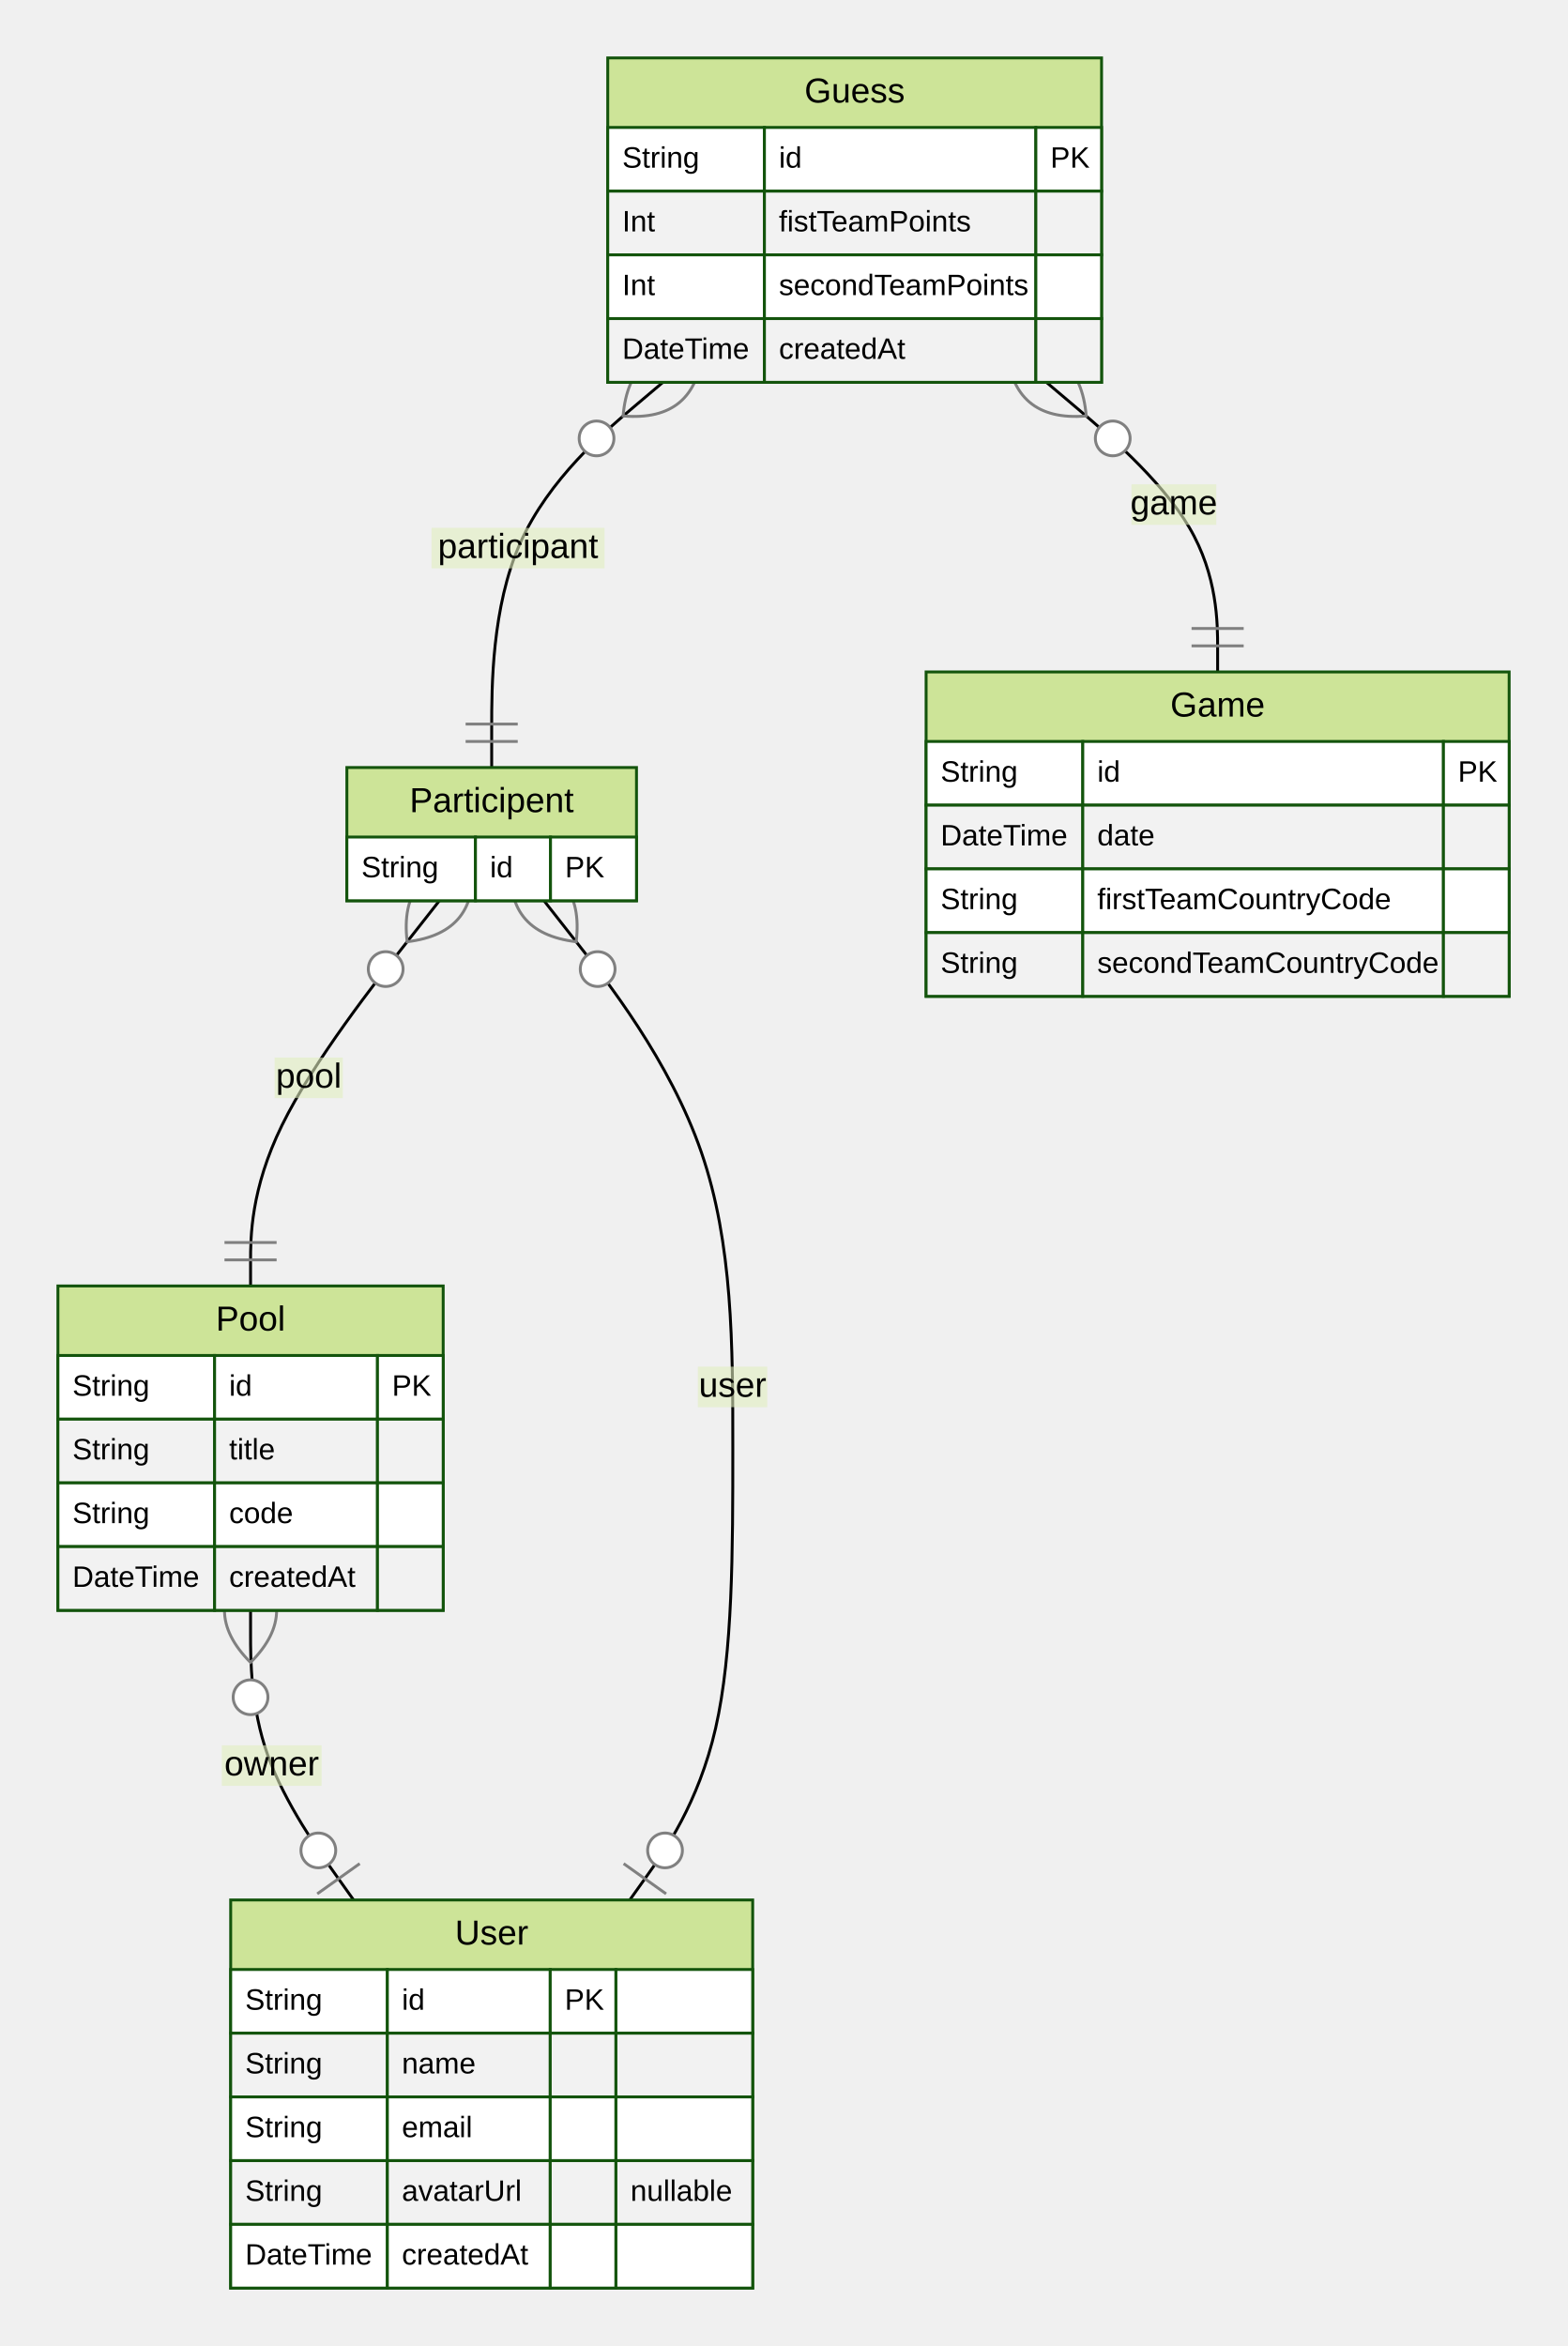
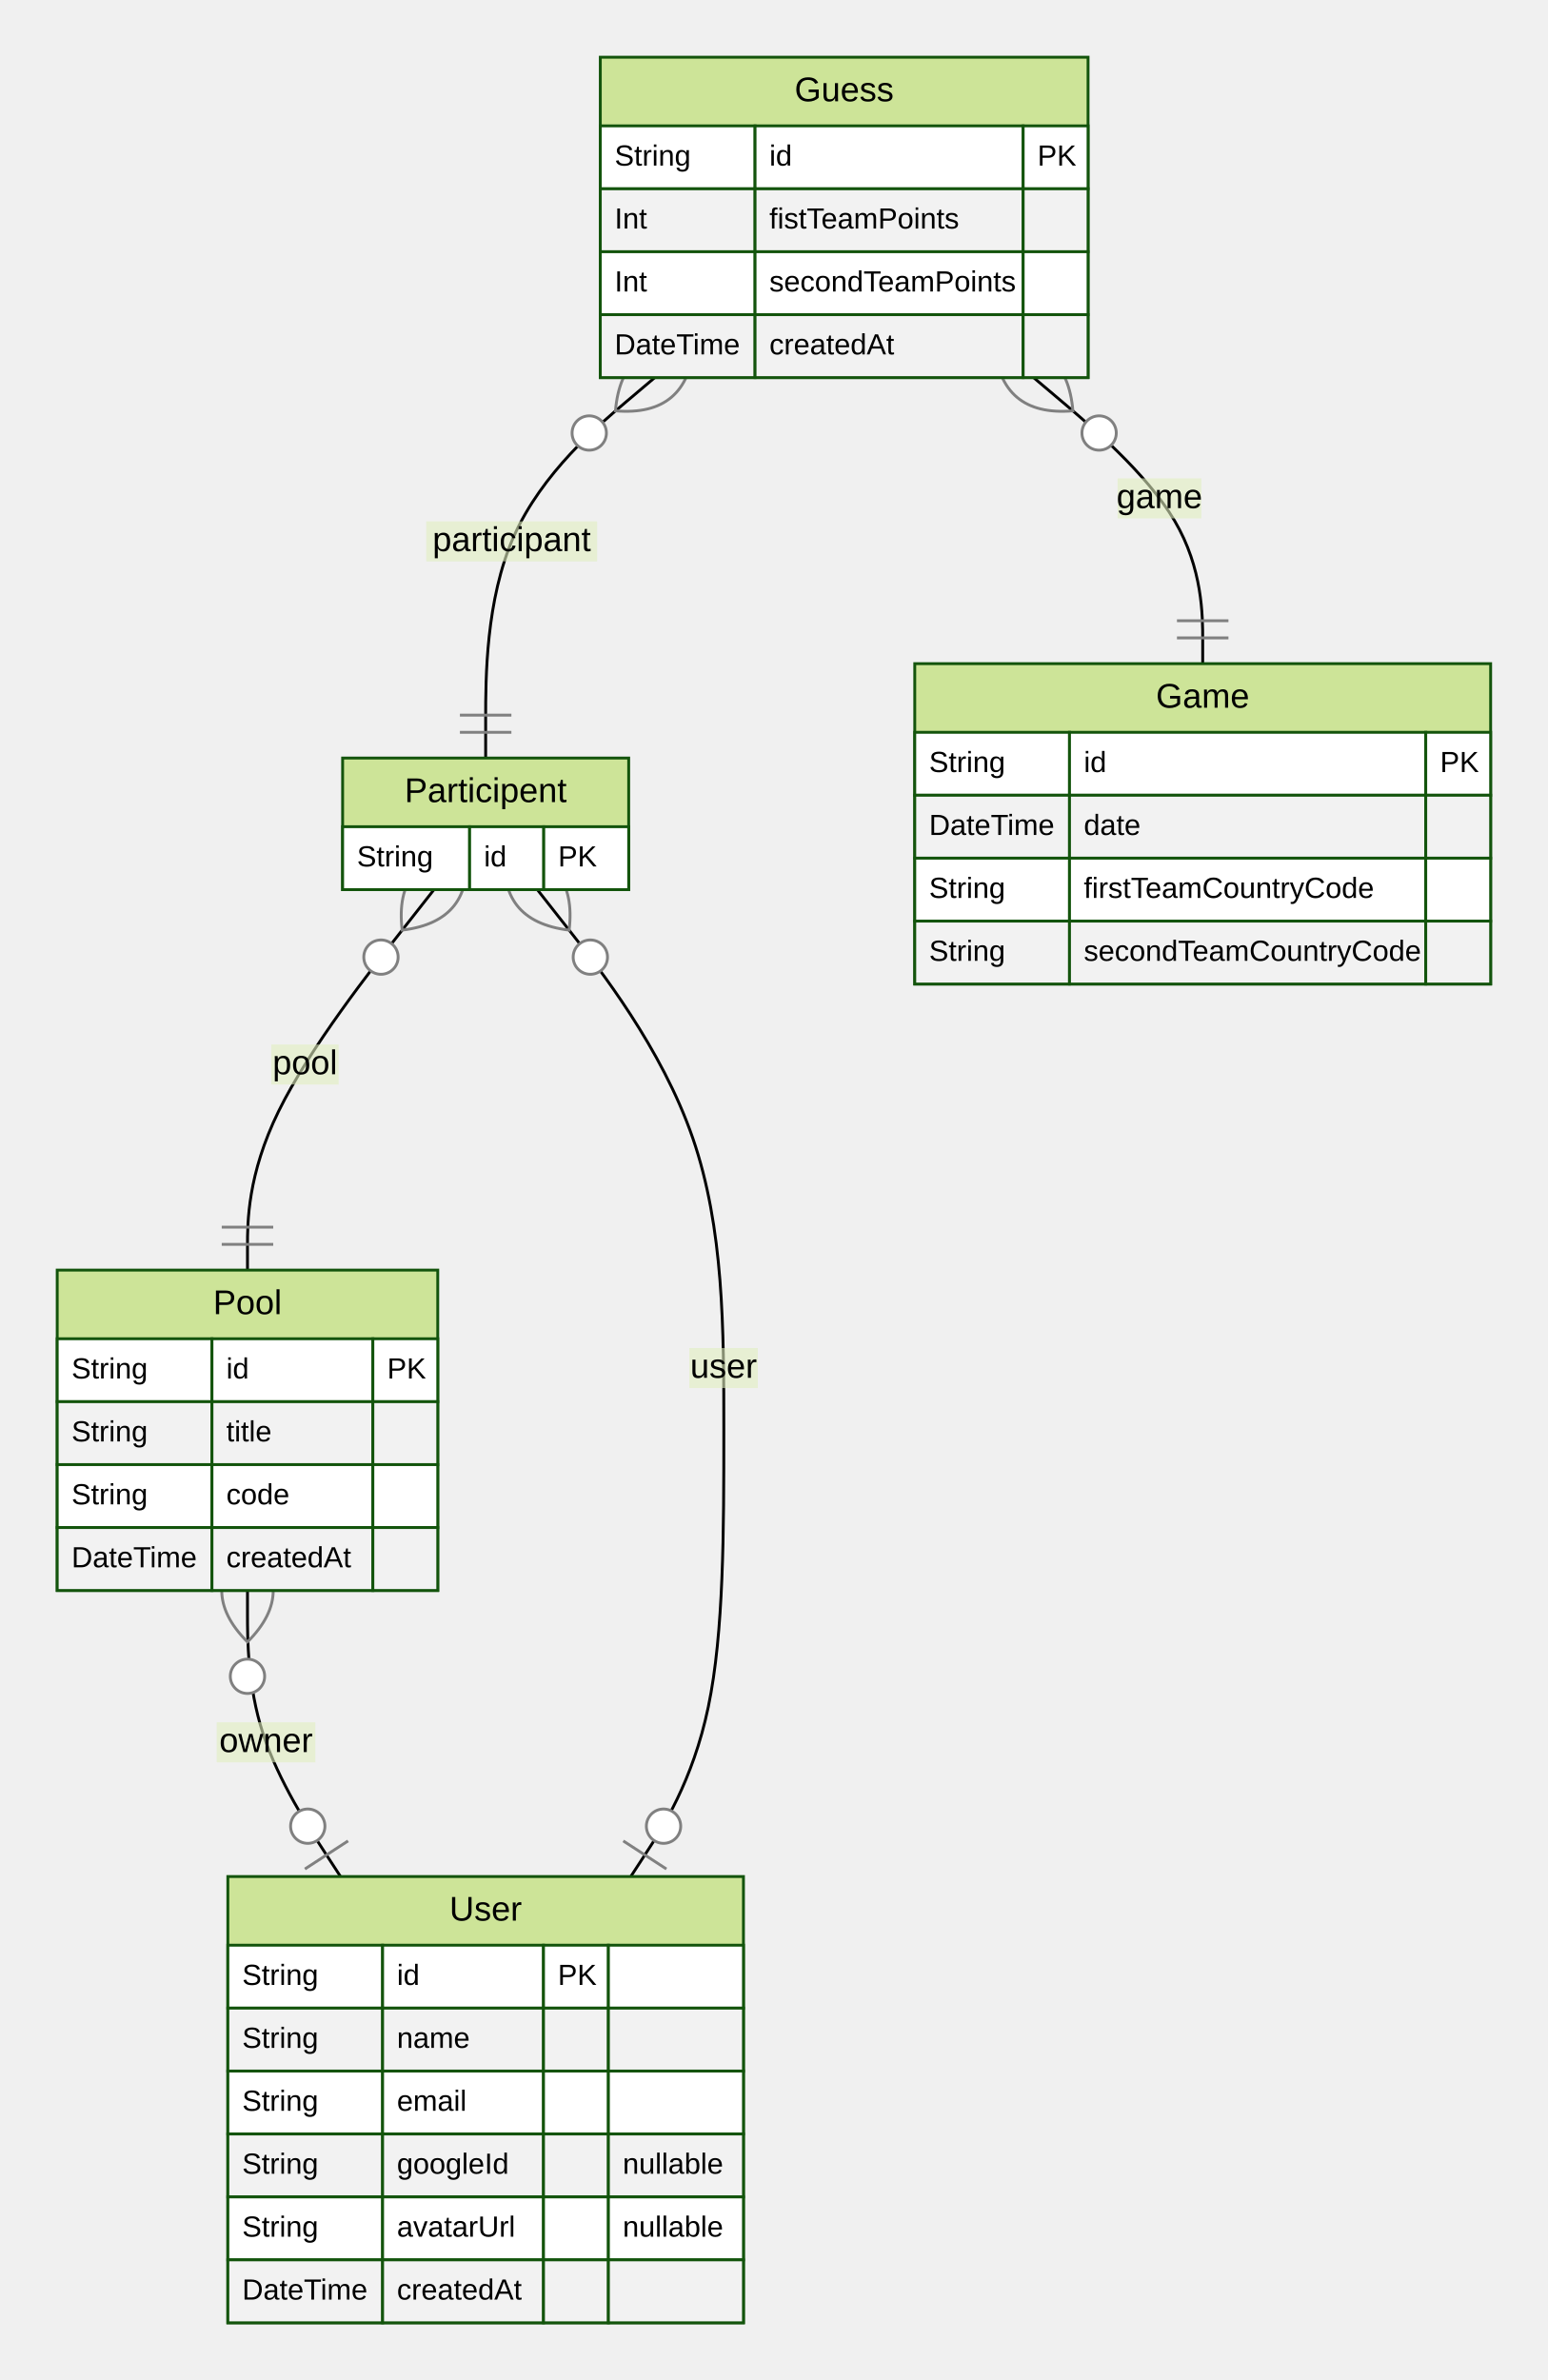
- <svg xmlns="http://www.w3.org/2000/svg" aria-labelledby="chart-title-mermaid-0 chart-desc-mermaid-0" role="img" viewBox="0 0 541.082 810" style="max-width: 541.082px; background-color: white;" width="100%" id="mermaid-0">
+ <svg xmlns="http://www.w3.org/2000/svg" aria-labelledby="chart-title-mermaid-0 chart-desc-mermaid-0" role="img" viewBox="0 0 541.082 832" style="max-width: 541.082px; background-color: white;" width="100%" id="mermaid-0">
  <style>#mermaid-0 {font-family:"trebuchet ms",verdana,arial,sans-serif;font-size:16px;fill:#000000;}#mermaid-0 .error-icon{fill:#552222;}#mermaid-0 .error-text{fill:#552222;stroke:#552222;}#mermaid-0 .edge-thickness-normal{stroke-width:2px;}#mermaid-0 .edge-thickness-thick{stroke-width:3.5px;}#mermaid-0 .edge-pattern-solid{stroke-dasharray:0;}#mermaid-0 .edge-pattern-dashed{stroke-dasharray:3;}#mermaid-0 .edge-pattern-dotted{stroke-dasharray:2;}#mermaid-0 .marker{fill:#000000;stroke:#000000;}#mermaid-0 .marker.cross{stroke:#000000;}#mermaid-0 svg{font-family:"trebuchet ms",verdana,arial,sans-serif;font-size:16px;}#mermaid-0 .entityBox{fill:#cde498;stroke:#13540c;}#mermaid-0 .attributeBoxOdd{fill:#ffffff;stroke:#13540c;}#mermaid-0 .attributeBoxEven{fill:#f2f2f2;stroke:#13540c;}#mermaid-0 .relationshipLabelBox{fill:hsl(78.158, 58.462%, 84.51%);opacity:0.7;background-color:hsl(78.158, 58.462%, 84.51%);}#mermaid-0 .relationshipLabelBox rect{opacity:0.5;}#mermaid-0 .relationshipLine{stroke:#000000;}#mermaid-0 :root{--mermaid-font-family:"trebuchet ms",verdana,arial,sans-serif;}</style>
  <g />
  <defs>
    <marker orient="auto" markerHeight="18" markerWidth="18" refY="9" refX="0" id="ONLY_ONE_START">
      <path d="M9,0 L9,18 M15,0 L15,18" fill="none" stroke="gray" />
    </marker>
  </defs>
  <defs>
    <marker orient="auto" markerHeight="18" markerWidth="18" refY="9" refX="18" id="ONLY_ONE_END">
      <path d="M3,0 L3,18 M9,0 L9,18" fill="none" stroke="gray" />
    </marker>
  </defs>
  <defs>
    <marker orient="auto" markerHeight="18" markerWidth="30" refY="9" refX="0" id="ZERO_OR_ONE_START">
      <circle r="6" cy="9" cx="21" fill="white" stroke="gray" />
      <path d="M9,0 L9,18" fill="none" stroke="gray" />
    </marker>
  </defs>
  <defs>
    <marker orient="auto" markerHeight="18" markerWidth="30" refY="9" refX="30" id="ZERO_OR_ONE_END">
      <circle r="6" cy="9" cx="9" fill="white" stroke="gray" />
      <path d="M21,0 L21,18" fill="none" stroke="gray" />
    </marker>
  </defs>
  <defs>
    <marker orient="auto" markerHeight="36" markerWidth="45" refY="18" refX="18" id="ONE_OR_MORE_START">
      <path d="M0,18 Q 18,0 36,18 Q 18,36 0,18 M42,9 L42,27" fill="none" stroke="gray" />
    </marker>
  </defs>
  <defs>
    <marker orient="auto" markerHeight="36" markerWidth="45" refY="18" refX="27" id="ONE_OR_MORE_END">
      <path d="M3,9 L3,27 M9,18 Q27,0 45,18 Q27,36 9,18" fill="none" stroke="gray" />
    </marker>
  </defs>
  <defs>
    <marker orient="auto" markerHeight="36" markerWidth="57" refY="18" refX="18" id="ZERO_OR_MORE_START">
      <circle r="6" cy="18" cx="48" fill="white" stroke="gray" />
      <path d="M0,18 Q18,0 36,18 Q18,36 0,18" fill="none" stroke="gray" />
    </marker>
  </defs>
  <defs>
    <marker orient="auto" markerHeight="36" markerWidth="57" refY="18" refX="39" id="ZERO_OR_MORE_END">
      <circle r="6" cy="18" cx="9" fill="white" stroke="gray" />
      <path d="M21,18 Q39,0 57,18 Q39,36 21,18" fill="none" stroke="gray" />
    </marker>
  </defs>
-   <path marker-start="url(#ZERO_OR_MORE_START)" marker-end="url(#ZERO_OR_ONE_END)" fill="none" stroke="gray" d="M86.513,556L86.513,564.333C86.513,572.667,86.513,589.333,92.443,606C98.373,622.667,110.233,639.333,116.163,647.667L122.093,656" class="er relationshipLine" />
-   <path marker-start="url(#ZERO_OR_MORE_START)" marker-end="url(#ZERO_OR_ONE_END)" fill="none" stroke="gray" d="M187.835,311L198.7,324.833C209.565,338.667,231.296,366.333,242.161,397.833C253.026,429.333,253.026,464.667,253.026,500C253.026,535.333,253.026,570.667,247.096,596.667C241.167,622.667,229.307,639.333,223.377,647.667L217.447,656" class="er relationshipLine" />
+   <path marker-start="url(#ZERO_OR_MORE_START)" marker-end="url(#ZERO_OR_ONE_END)" fill="none" stroke="gray" d="M86.513,556L86.513,564.333C86.513,572.667,86.513,589.333,91.934,606C97.354,622.667,108.195,639.333,113.615,647.667L119.035,656" class="er relationshipLine" />
+   <path marker-start="url(#ZERO_OR_MORE_START)" marker-end="url(#ZERO_OR_ONE_END)" fill="none" stroke="gray" d="M187.835,311L198.7,324.833C209.565,338.667,231.296,366.333,242.161,397.833C253.026,429.333,253.026,464.667,253.026,500C253.026,535.333,253.026,570.667,247.606,596.667C242.186,622.667,231.345,639.333,225.925,647.667L220.504,656" class="er relationshipLine" />
  <path marker-start="url(#ZERO_OR_MORE_START)" marker-end="url(#ONLY_ONE_END)" fill="none" stroke="gray" d="M151.705,311L140.839,324.833C129.974,338.667,108.244,366.333,97.378,388.5C86.513,410.667,86.513,427.333,86.513,435.667L86.513,444" class="er relationshipLine" />
  <path marker-start="url(#ZERO_OR_MORE_START)" marker-end="url(#ONLY_ONE_END)" fill="none" stroke="gray" d="M228.887,132L219.034,140.333C209.181,148.667,189.476,165.333,179.623,187.5C169.77,209.667,169.77,237.333,169.77,251.167L169.77,265" class="er relationshipLine" />
  <path marker-start="url(#ZERO_OR_MORE_START)" marker-end="url(#ONLY_ONE_END)" fill="none" stroke="gray" d="M361.309,132L371.162,140.333C381.015,148.667,400.72,165.333,410.573,182C420.426,198.667,420.426,215.333,420.426,223.667L420.426,232" class="er relationshipLine" />
  <g transform="translate(20,444 )" id="Pool">
    <rect height="112" width="133.026" y="0" x="0" stroke="gray" fill-opacity="100%" fill="honeydew" class="er entityBox" />
    <text transform="translate(66.51321,12)" style="font-family: &quot;trebuchet ms&quot;, verdana, arial, sans-serif;; font-size: 12px" text-anchor="middle" dominant-baseline="middle" y="0" x="0" id="entity-Pool" class="er entityLabel">Pool</text>
    <rect height="22" width="54.096" y="24" x="0" stroke="gray" fill-opacity="100%" fill="honeydew" class="er attributeBoxOdd" />
    <text transform="translate(5,35)" style="font-family: &quot;trebuchet ms&quot;, verdana, arial, sans-serif;; font-size: 10.2px" text-anchor="left" dominant-baseline="middle" y="0" x="0" id="entity-Pool-attr-1-type" class="er entityLabel">String</text>
    <rect height="22" width="56.243" y="24" x="54.096" stroke="gray" fill-opacity="100%" fill="honeydew" class="er attributeBoxOdd" />
    <text transform="translate(59.09555,35)" style="font-family: &quot;trebuchet ms&quot;, verdana, arial, sans-serif;; font-size: 10.2px" text-anchor="left" dominant-baseline="middle" y="0" x="0" id="entity-Pool-attr-1-name" class="er entityLabel">id</text>
    <rect height="22" width="22.688" y="24" x="110.339" stroke="gray" fill-opacity="100%" fill="honeydew" class="er attributeBoxOdd" />
    <text transform="translate(115.3387,35)" style="font-family: &quot;trebuchet ms&quot;, verdana, arial, sans-serif;; font-size: 10.2px" text-anchor="left" dominant-baseline="middle" y="0" x="0" id="entity-Pool-attr-1-key" class="er entityLabel">PK</text>
    <rect height="22" width="54.096" y="46" x="0" stroke="gray" fill-opacity="100%" fill="honeydew" class="er attributeBoxEven" />
    <text transform="translate(5,57)" style="font-family: &quot;trebuchet ms&quot;, verdana, arial, sans-serif;; font-size: 10.2px" text-anchor="left" dominant-baseline="middle" y="0" x="0" id="entity-Pool-attr-2-type" class="er entityLabel">String</text>
    <rect height="22" width="56.243" y="46" x="54.096" stroke="gray" fill-opacity="100%" fill="honeydew" class="er attributeBoxEven" />
    <text transform="translate(59.09555,57)" style="font-family: &quot;trebuchet ms&quot;, verdana, arial, sans-serif;; font-size: 10.2px" text-anchor="left" dominant-baseline="middle" y="0" x="0" id="entity-Pool-attr-2-name" class="er entityLabel">title</text>
    <rect height="22" width="22.688" y="46" x="110.339" stroke="gray" fill-opacity="100%" fill="honeydew" class="er attributeBoxEven" />
    <text transform="translate(115.3387,57)" style="font-family: &quot;trebuchet ms&quot;, verdana, arial, sans-serif;; font-size: 10.2px" text-anchor="left" dominant-baseline="middle" y="0" x="0" id="entity-Pool-attr-2-key" class="er entityLabel" />
    <rect height="22" width="54.096" y="68" x="0" stroke="gray" fill-opacity="100%" fill="honeydew" class="er attributeBoxOdd" />
    <text transform="translate(5,79)" style="font-family: &quot;trebuchet ms&quot;, verdana, arial, sans-serif;; font-size: 10.2px" text-anchor="left" dominant-baseline="middle" y="0" x="0" id="entity-Pool-attr-3-type" class="er entityLabel">String</text>
    <rect height="22" width="56.243" y="68" x="54.096" stroke="gray" fill-opacity="100%" fill="honeydew" class="er attributeBoxOdd" />
    <text transform="translate(59.09555,79)" style="font-family: &quot;trebuchet ms&quot;, verdana, arial, sans-serif;; font-size: 10.2px" text-anchor="left" dominant-baseline="middle" y="0" x="0" id="entity-Pool-attr-3-name" class="er entityLabel">code</text>
    <rect height="22" width="22.688" y="68" x="110.339" stroke="gray" fill-opacity="100%" fill="honeydew" class="er attributeBoxOdd" />
    <text transform="translate(115.3387,79)" style="font-family: &quot;trebuchet ms&quot;, verdana, arial, sans-serif;; font-size: 10.2px" text-anchor="left" dominant-baseline="middle" y="0" x="0" id="entity-Pool-attr-3-key" class="er entityLabel" />
    <rect height="22" width="54.096" y="90" x="0" stroke="gray" fill-opacity="100%" fill="honeydew" class="er attributeBoxEven" />
    <text transform="translate(5,101)" style="font-family: &quot;trebuchet ms&quot;, verdana, arial, sans-serif;; font-size: 10.2px" text-anchor="left" dominant-baseline="middle" y="0" x="0" id="entity-Pool-attr-4-type" class="er entityLabel">DateTime</text>
    <rect height="22" width="56.243" y="90" x="54.096" stroke="gray" fill-opacity="100%" fill="honeydew" class="er attributeBoxEven" />
    <text transform="translate(59.09555,101)" style="font-family: &quot;trebuchet ms&quot;, verdana, arial, sans-serif;; font-size: 10.2px" text-anchor="left" dominant-baseline="middle" y="0" x="0" id="entity-Pool-attr-4-name" class="er entityLabel">createdAt</text>
    <rect height="22" width="22.688" y="90" x="110.339" stroke="gray" fill-opacity="100%" fill="honeydew" class="er attributeBoxEven" />
    <text transform="translate(115.3387,101)" style="font-family: &quot;trebuchet ms&quot;, verdana, arial, sans-serif;; font-size: 10.2px" text-anchor="left" dominant-baseline="middle" y="0" x="0" id="entity-Pool-attr-4-key" class="er entityLabel" />
  </g>
  <g transform="translate(119.7698,265 )" id="Participent">
    <rect height="46" width="100" y="0" x="0" stroke="gray" fill-opacity="100%" fill="honeydew" class="er entityBox" />
    <text transform="translate(50,12)" style="font-family: &quot;trebuchet ms&quot;, verdana, arial, sans-serif;; font-size: 12px" text-anchor="middle" dominant-baseline="middle" y="0" x="0" id="entity-Participent" class="er entityLabel">Participent</text>
    <rect height="22" width="44.399" y="24" x="0" stroke="gray" fill-opacity="100%" fill="honeydew" class="er attributeBoxOdd" />
    <text transform="translate(5,35)" style="font-family: &quot;trebuchet ms&quot;, verdana, arial, sans-serif;; font-size: 10.2px" text-anchor="left" dominant-baseline="middle" y="0" x="0" id="entity-Participent-attr-1-type" class="er entityLabel">String</text>
    <rect height="22" width="25.911" y="24" x="44.399" stroke="gray" fill-opacity="100%" fill="honeydew" class="er attributeBoxOdd" />
    <text transform="translate(49.39862,35)" style="font-family: &quot;trebuchet ms&quot;, verdana, arial, sans-serif;; font-size: 10.2px" text-anchor="left" dominant-baseline="middle" y="0" x="0" id="entity-Participent-attr-1-name" class="er entityLabel">id</text>
    <rect height="22" width="29.69" y="24" x="70.31" stroke="gray" fill-opacity="100%" fill="honeydew" class="er attributeBoxOdd" />
    <text transform="translate(75.30976,35)" style="font-family: &quot;trebuchet ms&quot;, verdana, arial, sans-serif;; font-size: 10.2px" text-anchor="left" dominant-baseline="middle" y="0" x="0" id="entity-Participent-attr-1-key" class="er entityLabel">PK</text>
  </g>
  <g transform="translate(79.65034,656 )" id="User">
-     <rect height="134" width="180.239" y="0" x="0" stroke="gray" fill-opacity="100%" fill="honeydew" class="er entityBox" />
+     <rect height="156" width="180.239" y="0" x="0" stroke="gray" fill-opacity="100%" fill="honeydew" class="er entityBox" />
    <text transform="translate(90.11948,12)" style="font-family: &quot;trebuchet ms&quot;, verdana, arial, sans-serif;; font-size: 12px" text-anchor="middle" dominant-baseline="middle" y="0" x="0" id="entity-User" class="er entityLabel">User</text>
    <rect height="22" width="54.096" y="24" x="0" stroke="gray" fill-opacity="100%" fill="honeydew" class="er attributeBoxOdd" />
    <text transform="translate(5,35)" style="font-family: &quot;trebuchet ms&quot;, verdana, arial, sans-serif;; font-size: 10.2px" text-anchor="left" dominant-baseline="middle" y="0" x="0" id="entity-User-attr-1-type" class="er entityLabel">String</text>
    <rect height="22" width="56.243" y="24" x="54.096" stroke="gray" fill-opacity="100%" fill="honeydew" class="er attributeBoxOdd" />
    <text transform="translate(59.09555,35)" style="font-family: &quot;trebuchet ms&quot;, verdana, arial, sans-serif;; font-size: 10.2px" text-anchor="left" dominant-baseline="middle" y="0" x="0" id="entity-User-attr-1-name" class="er entityLabel">id</text>
    <rect height="22" width="22.688" y="24" x="110.339" stroke="gray" fill-opacity="100%" fill="honeydew" class="er attributeBoxOdd" />
    <text transform="translate(115.3387,35)" style="font-family: &quot;trebuchet ms&quot;, verdana, arial, sans-serif;; font-size: 10.2px" text-anchor="left" dominant-baseline="middle" y="0" x="0" id="entity-User-attr-1-key" class="er entityLabel">PK</text>
    <rect height="22" width="47.213" y="24" x="133.026" stroke="gray" fill-opacity="100%" fill="honeydew" class="er attributeBoxOdd" />
    <text transform="translate(138.0264,35)" style="font-family: &quot;trebuchet ms&quot;, verdana, arial, sans-serif;; font-size: 10.2px" text-anchor="left" dominant-baseline="middle" y="0" x="0" id="entity-User-attr-1-comment" class="er entityLabel" />
    <rect height="22" width="54.096" y="46" x="0" stroke="gray" fill-opacity="100%" fill="honeydew" class="er attributeBoxEven" />
    <text transform="translate(5,57)" style="font-family: &quot;trebuchet ms&quot;, verdana, arial, sans-serif;; font-size: 10.2px" text-anchor="left" dominant-baseline="middle" y="0" x="0" id="entity-User-attr-2-type" class="er entityLabel">String</text>
    <rect height="22" width="56.243" y="46" x="54.096" stroke="gray" fill-opacity="100%" fill="honeydew" class="er attributeBoxEven" />
    <text transform="translate(59.09555,57)" style="font-family: &quot;trebuchet ms&quot;, verdana, arial, sans-serif;; font-size: 10.2px" text-anchor="left" dominant-baseline="middle" y="0" x="0" id="entity-User-attr-2-name" class="er entityLabel">name</text>
    <rect height="22" width="22.688" y="46" x="110.339" stroke="gray" fill-opacity="100%" fill="honeydew" class="er attributeBoxEven" />
    <text transform="translate(115.3387,57)" style="font-family: &quot;trebuchet ms&quot;, verdana, arial, sans-serif;; font-size: 10.2px" text-anchor="left" dominant-baseline="middle" y="0" x="0" id="entity-User-attr-2-key" class="er entityLabel" />
    <rect height="22" width="47.213" y="46" x="133.026" stroke="gray" fill-opacity="100%" fill="honeydew" class="er attributeBoxEven" />
    <text transform="translate(138.0264,57)" style="font-family: &quot;trebuchet ms&quot;, verdana, arial, sans-serif;; font-size: 10.2px" text-anchor="left" dominant-baseline="middle" y="0" x="0" id="entity-User-attr-2-comment" class="er entityLabel" />
    <rect height="22" width="54.096" y="68" x="0" stroke="gray" fill-opacity="100%" fill="honeydew" class="er attributeBoxOdd" />
    <text transform="translate(5,79)" style="font-family: &quot;trebuchet ms&quot;, verdana, arial, sans-serif;; font-size: 10.2px" text-anchor="left" dominant-baseline="middle" y="0" x="0" id="entity-User-attr-3-type" class="er entityLabel">String</text>
    <rect height="22" width="56.243" y="68" x="54.096" stroke="gray" fill-opacity="100%" fill="honeydew" class="er attributeBoxOdd" />
    <text transform="translate(59.09555,79)" style="font-family: &quot;trebuchet ms&quot;, verdana, arial, sans-serif;; font-size: 10.2px" text-anchor="left" dominant-baseline="middle" y="0" x="0" id="entity-User-attr-3-name" class="er entityLabel">email</text>
    <rect height="22" width="22.688" y="68" x="110.339" stroke="gray" fill-opacity="100%" fill="honeydew" class="er attributeBoxOdd" />
    <text transform="translate(115.3387,79)" style="font-family: &quot;trebuchet ms&quot;, verdana, arial, sans-serif;; font-size: 10.2px" text-anchor="left" dominant-baseline="middle" y="0" x="0" id="entity-User-attr-3-key" class="er entityLabel" />
    <rect height="22" width="47.213" y="68" x="133.026" stroke="gray" fill-opacity="100%" fill="honeydew" class="er attributeBoxOdd" />
    <text transform="translate(138.0264,79)" style="font-family: &quot;trebuchet ms&quot;, verdana, arial, sans-serif;; font-size: 10.2px" text-anchor="left" dominant-baseline="middle" y="0" x="0" id="entity-User-attr-3-comment" class="er entityLabel" />
    <rect height="22" width="54.096" y="90" x="0" stroke="gray" fill-opacity="100%" fill="honeydew" class="er attributeBoxEven" />
    <text transform="translate(5,101)" style="font-family: &quot;trebuchet ms&quot;, verdana, arial, sans-serif;; font-size: 10.2px" text-anchor="left" dominant-baseline="middle" y="0" x="0" id="entity-User-attr-4-type" class="er entityLabel">String</text>
    <rect height="22" width="56.243" y="90" x="54.096" stroke="gray" fill-opacity="100%" fill="honeydew" class="er attributeBoxEven" />
-     <text transform="translate(59.09555,101)" style="font-family: &quot;trebuchet ms&quot;, verdana, arial, sans-serif;; font-size: 10.2px" text-anchor="left" dominant-baseline="middle" y="0" x="0" id="entity-User-attr-4-name" class="er entityLabel">avatarUrl</text>
+     <text transform="translate(59.09555,101)" style="font-family: &quot;trebuchet ms&quot;, verdana, arial, sans-serif;; font-size: 10.2px" text-anchor="left" dominant-baseline="middle" y="0" x="0" id="entity-User-attr-4-name" class="er entityLabel">googleId</text>
    <rect height="22" width="22.688" y="90" x="110.339" stroke="gray" fill-opacity="100%" fill="honeydew" class="er attributeBoxEven" />
    <text transform="translate(115.3387,101)" style="font-family: &quot;trebuchet ms&quot;, verdana, arial, sans-serif;; font-size: 10.2px" text-anchor="left" dominant-baseline="middle" y="0" x="0" id="entity-User-attr-4-key" class="er entityLabel" />
    <rect height="22" width="47.213" y="90" x="133.026" stroke="gray" fill-opacity="100%" fill="honeydew" class="er attributeBoxEven" />
    <text transform="translate(138.0264,101)" style="font-family: &quot;trebuchet ms&quot;, verdana, arial, sans-serif;; font-size: 10.2px" text-anchor="left" dominant-baseline="middle" y="0" x="0" id="entity-User-attr-4-comment" class="er entityLabel">nullable</text>
    <rect height="22" width="54.096" y="112" x="0" stroke="gray" fill-opacity="100%" fill="honeydew" class="er attributeBoxOdd" />
-     <text transform="translate(5,123)" style="font-family: &quot;trebuchet ms&quot;, verdana, arial, sans-serif;; font-size: 10.2px" text-anchor="left" dominant-baseline="middle" y="0" x="0" id="entity-User-attr-5-type" class="er entityLabel">DateTime</text>
+     <text transform="translate(5,123)" style="font-family: &quot;trebuchet ms&quot;, verdana, arial, sans-serif;; font-size: 10.2px" text-anchor="left" dominant-baseline="middle" y="0" x="0" id="entity-User-attr-5-type" class="er entityLabel">String</text>
    <rect height="22" width="56.243" y="112" x="54.096" stroke="gray" fill-opacity="100%" fill="honeydew" class="er attributeBoxOdd" />
-     <text transform="translate(59.09555,123)" style="font-family: &quot;trebuchet ms&quot;, verdana, arial, sans-serif;; font-size: 10.2px" text-anchor="left" dominant-baseline="middle" y="0" x="0" id="entity-User-attr-5-name" class="er entityLabel">createdAt</text>
+     <text transform="translate(59.09555,123)" style="font-family: &quot;trebuchet ms&quot;, verdana, arial, sans-serif;; font-size: 10.2px" text-anchor="left" dominant-baseline="middle" y="0" x="0" id="entity-User-attr-5-name" class="er entityLabel">avatarUrl</text>
    <rect height="22" width="22.688" y="112" x="110.339" stroke="gray" fill-opacity="100%" fill="honeydew" class="er attributeBoxOdd" />
    <text transform="translate(115.3387,123)" style="font-family: &quot;trebuchet ms&quot;, verdana, arial, sans-serif;; font-size: 10.2px" text-anchor="left" dominant-baseline="middle" y="0" x="0" id="entity-User-attr-5-key" class="er entityLabel" />
    <rect height="22" width="47.213" y="112" x="133.026" stroke="gray" fill-opacity="100%" fill="honeydew" class="er attributeBoxOdd" />
-     <text transform="translate(138.0264,123)" style="font-family: &quot;trebuchet ms&quot;, verdana, arial, sans-serif;; font-size: 10.2px" text-anchor="left" dominant-baseline="middle" y="0" x="0" id="entity-User-attr-5-comment" class="er entityLabel" />
+     <text transform="translate(138.0264,123)" style="font-family: &quot;trebuchet ms&quot;, verdana, arial, sans-serif;; font-size: 10.2px" text-anchor="left" dominant-baseline="middle" y="0" x="0" id="entity-User-attr-5-comment" class="er entityLabel">nullable</text>
+     <rect height="22" width="54.096" y="134" x="0" stroke="gray" fill-opacity="100%" fill="honeydew" class="er attributeBoxEven" />
+     <text transform="translate(5,145)" style="font-family: &quot;trebuchet ms&quot;, verdana, arial, sans-serif;; font-size: 10.2px" text-anchor="left" dominant-baseline="middle" y="0" x="0" id="entity-User-attr-6-type" class="er entityLabel">DateTime</text>
+     <rect height="22" width="56.243" y="134" x="54.096" stroke="gray" fill-opacity="100%" fill="honeydew" class="er attributeBoxEven" />
+     <text transform="translate(59.09555,145)" style="font-family: &quot;trebuchet ms&quot;, verdana, arial, sans-serif;; font-size: 10.2px" text-anchor="left" dominant-baseline="middle" y="0" x="0" id="entity-User-attr-6-name" class="er entityLabel">createdAt</text>
+     <rect height="22" width="22.688" y="134" x="110.339" stroke="gray" fill-opacity="100%" fill="honeydew" class="er attributeBoxEven" />
+     <text transform="translate(115.3387,145)" style="font-family: &quot;trebuchet ms&quot;, verdana, arial, sans-serif;; font-size: 10.2px" text-anchor="left" dominant-baseline="middle" y="0" x="0" id="entity-User-attr-6-key" class="er entityLabel" />
+     <rect height="22" width="47.213" y="134" x="133.026" stroke="gray" fill-opacity="100%" fill="honeydew" class="er attributeBoxEven" />
+     <text transform="translate(138.0264,145)" style="font-family: &quot;trebuchet ms&quot;, verdana, arial, sans-serif;; font-size: 10.2px" text-anchor="left" dominant-baseline="middle" y="0" x="0" id="entity-User-attr-6-comment" class="er entityLabel" />
  </g>
  <g transform="translate(319.7698,232 )" id="Game">
    <rect height="112" width="201.312" y="0" x="0" stroke="gray" fill-opacity="100%" fill="honeydew" class="er entityBox" />
    <text transform="translate(100.6562,12)" style="font-family: &quot;trebuchet ms&quot;, verdana, arial, sans-serif;; font-size: 12px" text-anchor="middle" dominant-baseline="middle" y="0" x="0" id="entity-Game" class="er entityLabel">Game</text>
    <rect height="22" width="54.096" y="24" x="0" stroke="gray" fill-opacity="100%" fill="honeydew" class="er attributeBoxOdd" />
    <text transform="translate(5,35)" style="font-family: &quot;trebuchet ms&quot;, verdana, arial, sans-serif;; font-size: 10.2px" text-anchor="left" dominant-baseline="middle" y="0" x="0" id="entity-Game-attr-1-type" class="er entityLabel">String</text>
    <rect height="22" width="124.529" y="24" x="54.096" stroke="gray" fill-opacity="100%" fill="honeydew" class="er attributeBoxOdd" />
    <text transform="translate(59.09555,35)" style="font-family: &quot;trebuchet ms&quot;, verdana, arial, sans-serif;; font-size: 10.2px" text-anchor="left" dominant-baseline="middle" y="0" x="0" id="entity-Game-attr-1-name" class="er entityLabel">id</text>
    <rect height="22" width="22.688" y="24" x="178.625" stroke="gray" fill-opacity="100%" fill="honeydew" class="er attributeBoxOdd" />
    <text transform="translate(183.6248,35)" style="font-family: &quot;trebuchet ms&quot;, verdana, arial, sans-serif;; font-size: 10.2px" text-anchor="left" dominant-baseline="middle" y="0" x="0" id="entity-Game-attr-1-key" class="er entityLabel">PK</text>
    <rect height="22" width="54.096" y="46" x="0" stroke="gray" fill-opacity="100%" fill="honeydew" class="er attributeBoxEven" />
    <text transform="translate(5,57)" style="font-family: &quot;trebuchet ms&quot;, verdana, arial, sans-serif;; font-size: 10.2px" text-anchor="left" dominant-baseline="middle" y="0" x="0" id="entity-Game-attr-2-type" class="er entityLabel">DateTime</text>
    <rect height="22" width="124.529" y="46" x="54.096" stroke="gray" fill-opacity="100%" fill="honeydew" class="er attributeBoxEven" />
    <text transform="translate(59.09555,57)" style="font-family: &quot;trebuchet ms&quot;, verdana, arial, sans-serif;; font-size: 10.2px" text-anchor="left" dominant-baseline="middle" y="0" x="0" id="entity-Game-attr-2-name" class="er entityLabel">date</text>
    <rect height="22" width="22.688" y="46" x="178.625" stroke="gray" fill-opacity="100%" fill="honeydew" class="er attributeBoxEven" />
    <text transform="translate(183.6248,57)" style="font-family: &quot;trebuchet ms&quot;, verdana, arial, sans-serif;; font-size: 10.2px" text-anchor="left" dominant-baseline="middle" y="0" x="0" id="entity-Game-attr-2-key" class="er entityLabel" />
    <rect height="22" width="54.096" y="68" x="0" stroke="gray" fill-opacity="100%" fill="honeydew" class="er attributeBoxOdd" />
    <text transform="translate(5,79)" style="font-family: &quot;trebuchet ms&quot;, verdana, arial, sans-serif;; font-size: 10.2px" text-anchor="left" dominant-baseline="middle" y="0" x="0" id="entity-Game-attr-3-type" class="er entityLabel">String</text>
    <rect height="22" width="124.529" y="68" x="54.096" stroke="gray" fill-opacity="100%" fill="honeydew" class="er attributeBoxOdd" />
    <text transform="translate(59.09555,79)" style="font-family: &quot;trebuchet ms&quot;, verdana, arial, sans-serif;; font-size: 10.2px" text-anchor="left" dominant-baseline="middle" y="0" x="0" id="entity-Game-attr-3-name" class="er entityLabel">firstTeamCountryCode</text>
    <rect height="22" width="22.688" y="68" x="178.625" stroke="gray" fill-opacity="100%" fill="honeydew" class="er attributeBoxOdd" />
    <text transform="translate(183.6248,79)" style="font-family: &quot;trebuchet ms&quot;, verdana, arial, sans-serif;; font-size: 10.2px" text-anchor="left" dominant-baseline="middle" y="0" x="0" id="entity-Game-attr-3-key" class="er entityLabel" />
    <rect height="22" width="54.096" y="90" x="0" stroke="gray" fill-opacity="100%" fill="honeydew" class="er attributeBoxEven" />
    <text transform="translate(5,101)" style="font-family: &quot;trebuchet ms&quot;, verdana, arial, sans-serif;; font-size: 10.2px" text-anchor="left" dominant-baseline="middle" y="0" x="0" id="entity-Game-attr-4-type" class="er entityLabel">String</text>
    <rect height="22" width="124.529" y="90" x="54.096" stroke="gray" fill-opacity="100%" fill="honeydew" class="er attributeBoxEven" />
    <text transform="translate(59.09555,101)" style="font-family: &quot;trebuchet ms&quot;, verdana, arial, sans-serif;; font-size: 10.2px" text-anchor="left" dominant-baseline="middle" y="0" x="0" id="entity-Game-attr-4-name" class="er entityLabel">secondTeamCountryCode</text>
    <rect height="22" width="22.688" y="90" x="178.625" stroke="gray" fill-opacity="100%" fill="honeydew" class="er attributeBoxEven" />
    <text transform="translate(183.6248,101)" style="font-family: &quot;trebuchet ms&quot;, verdana, arial, sans-serif;; font-size: 10.2px" text-anchor="left" dominant-baseline="middle" y="0" x="0" id="entity-Game-attr-4-key" class="er entityLabel" />
  </g>
  <g transform="translate(209.8457,20 )" id="Guess">
    <rect height="112" width="170.504" y="0" x="0" stroke="gray" fill-opacity="100%" fill="honeydew" class="er entityBox" />
    <text transform="translate(85.2522,12)" style="font-family: &quot;trebuchet ms&quot;, verdana, arial, sans-serif;; font-size: 12px" text-anchor="middle" dominant-baseline="middle" y="0" x="0" id="entity-Guess" class="er entityLabel">Guess</text>
    <rect height="22" width="54.096" y="24" x="0" stroke="gray" fill-opacity="100%" fill="honeydew" class="er attributeBoxOdd" />
    <text transform="translate(5,35)" style="font-family: &quot;trebuchet ms&quot;, verdana, arial, sans-serif;; font-size: 10.2px" text-anchor="left" dominant-baseline="middle" y="0" x="0" id="entity-Guess-attr-1-type" class="er entityLabel">String</text>
    <rect height="22" width="93.721" y="24" x="54.096" stroke="gray" fill-opacity="100%" fill="honeydew" class="er attributeBoxOdd" />
    <text transform="translate(59.09555,35)" style="font-family: &quot;trebuchet ms&quot;, verdana, arial, sans-serif;; font-size: 10.2px" text-anchor="left" dominant-baseline="middle" y="0" x="0" id="entity-Guess-attr-1-name" class="er entityLabel">id</text>
    <rect height="22" width="22.688" y="24" x="147.817" stroke="gray" fill-opacity="100%" fill="honeydew" class="er attributeBoxOdd" />
    <text transform="translate(152.8167,35)" style="font-family: &quot;trebuchet ms&quot;, verdana, arial, sans-serif;; font-size: 10.2px" text-anchor="left" dominant-baseline="middle" y="0" x="0" id="entity-Guess-attr-1-key" class="er entityLabel">PK</text>
    <rect height="22" width="54.096" y="46" x="0" stroke="gray" fill-opacity="100%" fill="honeydew" class="er attributeBoxEven" />
    <text transform="translate(5,57)" style="font-family: &quot;trebuchet ms&quot;, verdana, arial, sans-serif;; font-size: 10.2px" text-anchor="left" dominant-baseline="middle" y="0" x="0" id="entity-Guess-attr-2-type" class="er entityLabel">Int</text>
    <rect height="22" width="93.721" y="46" x="54.096" stroke="gray" fill-opacity="100%" fill="honeydew" class="er attributeBoxEven" />
    <text transform="translate(59.09555,57)" style="font-family: &quot;trebuchet ms&quot;, verdana, arial, sans-serif;; font-size: 10.2px" text-anchor="left" dominant-baseline="middle" y="0" x="0" id="entity-Guess-attr-2-name" class="er entityLabel">fistTeamPoints</text>
    <rect height="22" width="22.688" y="46" x="147.817" stroke="gray" fill-opacity="100%" fill="honeydew" class="er attributeBoxEven" />
    <text transform="translate(152.8167,57)" style="font-family: &quot;trebuchet ms&quot;, verdana, arial, sans-serif;; font-size: 10.2px" text-anchor="left" dominant-baseline="middle" y="0" x="0" id="entity-Guess-attr-2-key" class="er entityLabel" />
    <rect height="22" width="54.096" y="68" x="0" stroke="gray" fill-opacity="100%" fill="honeydew" class="er attributeBoxOdd" />
    <text transform="translate(5,79)" style="font-family: &quot;trebuchet ms&quot;, verdana, arial, sans-serif;; font-size: 10.2px" text-anchor="left" dominant-baseline="middle" y="0" x="0" id="entity-Guess-attr-3-type" class="er entityLabel">Int</text>
    <rect height="22" width="93.721" y="68" x="54.096" stroke="gray" fill-opacity="100%" fill="honeydew" class="er attributeBoxOdd" />
    <text transform="translate(59.09555,79)" style="font-family: &quot;trebuchet ms&quot;, verdana, arial, sans-serif;; font-size: 10.2px" text-anchor="left" dominant-baseline="middle" y="0" x="0" id="entity-Guess-attr-3-name" class="er entityLabel">secondTeamPoints</text>
    <rect height="22" width="22.688" y="68" x="147.817" stroke="gray" fill-opacity="100%" fill="honeydew" class="er attributeBoxOdd" />
    <text transform="translate(152.8167,79)" style="font-family: &quot;trebuchet ms&quot;, verdana, arial, sans-serif;; font-size: 10.2px" text-anchor="left" dominant-baseline="middle" y="0" x="0" id="entity-Guess-attr-3-key" class="er entityLabel" />
    <rect height="22" width="54.096" y="90" x="0" stroke="gray" fill-opacity="100%" fill="honeydew" class="er attributeBoxEven" />
    <text transform="translate(5,101)" style="font-family: &quot;trebuchet ms&quot;, verdana, arial, sans-serif;; font-size: 10.2px" text-anchor="left" dominant-baseline="middle" y="0" x="0" id="entity-Guess-attr-4-type" class="er entityLabel">DateTime</text>
    <rect height="22" width="93.721" y="90" x="54.096" stroke="gray" fill-opacity="100%" fill="honeydew" class="er attributeBoxEven" />
    <text transform="translate(59.09555,101)" style="font-family: &quot;trebuchet ms&quot;, verdana, arial, sans-serif;; font-size: 10.2px" text-anchor="left" dominant-baseline="middle" y="0" x="0" id="entity-Guess-attr-4-name" class="er entityLabel">createdAt</text>
    <rect height="22" width="22.688" y="90" x="147.817" stroke="gray" fill-opacity="100%" fill="honeydew" class="er attributeBoxEven" />
    <text transform="translate(152.8167,101)" style="font-family: &quot;trebuchet ms&quot;, verdana, arial, sans-serif;; font-size: 10.2px" text-anchor="left" dominant-baseline="middle" y="0" x="0" id="entity-Guess-attr-4-key" class="er entityLabel" />
  </g>
-   <rect fill-opacity="85%" fill="white" height="14" width="34.471" y="602.592" x="76.574" class="er relationshipLabelBox" />
-   <text style="font-family: &quot;trebuchet ms&quot;, verdana, arial, sans-serif;; font-size: 12px" dominant-baseline="middle" text-anchor="middle" y="609.592" x="93.81" id="rel1" class="er relationshipLabel">owner</text>
-   <rect fill-opacity="85%" fill="white" height="14" width="23.959" y="471.862" x="240.96" class="er relationshipLabelBox" />
-   <text style="font-family: &quot;trebuchet ms&quot;, verdana, arial, sans-serif;; font-size: 12px" dominant-baseline="middle" text-anchor="middle" y="478.862" x="252.94" id="rel2" class="er relationshipLabel">user</text>
+   <rect fill-opacity="85%" fill="white" height="14" width="34.471" y="602.078" x="75.759" class="er relationshipLabelBox" />
+   <text style="font-family: &quot;trebuchet ms&quot;, verdana, arial, sans-serif;; font-size: 12px" dominant-baseline="middle" text-anchor="middle" y="609.078" x="92.994" id="rel1" class="er relationshipLabel">owner</text>
+   <rect fill-opacity="85%" fill="white" height="14" width="23.959" y="471.248" x="240.952" class="er relationshipLabelBox" />
+   <text style="font-family: &quot;trebuchet ms&quot;, verdana, arial, sans-serif;; font-size: 12px" dominant-baseline="middle" text-anchor="middle" y="478.248" x="252.932" id="rel2" class="er relationshipLabel">user</text>
  <rect fill-opacity="85%" fill="white" height="14" width="23.564" y="365.133" x="94.824" class="er relationshipLabelBox" />
  <text style="font-family: &quot;trebuchet ms&quot;, verdana, arial, sans-serif;; font-size: 12px" dominant-baseline="middle" text-anchor="middle" y="372.133" x="106.606" id="rel3" class="er relationshipLabel">pool</text>
  <rect fill-opacity="85%" fill="white" height="14" width="59.744" y="182.256" x="148.995" class="er relationshipLabelBox" />
  <text style="font-family: &quot;trebuchet ms&quot;, verdana, arial, sans-serif;; font-size: 12px" dominant-baseline="middle" text-anchor="middle" y="189.256" x="178.867" id="rel4" class="er relationshipLabel">participant</text>
  <rect fill-opacity="85%" fill="white" height="14" width="29.289" y="167.222" x="390.665" class="er relationshipLabelBox" />
  <text style="font-family: &quot;trebuchet ms&quot;, verdana, arial, sans-serif;; font-size: 12px" dominant-baseline="middle" text-anchor="middle" y="174.222" x="405.31" id="rel5" class="er relationshipLabel">game</text>
</svg>
